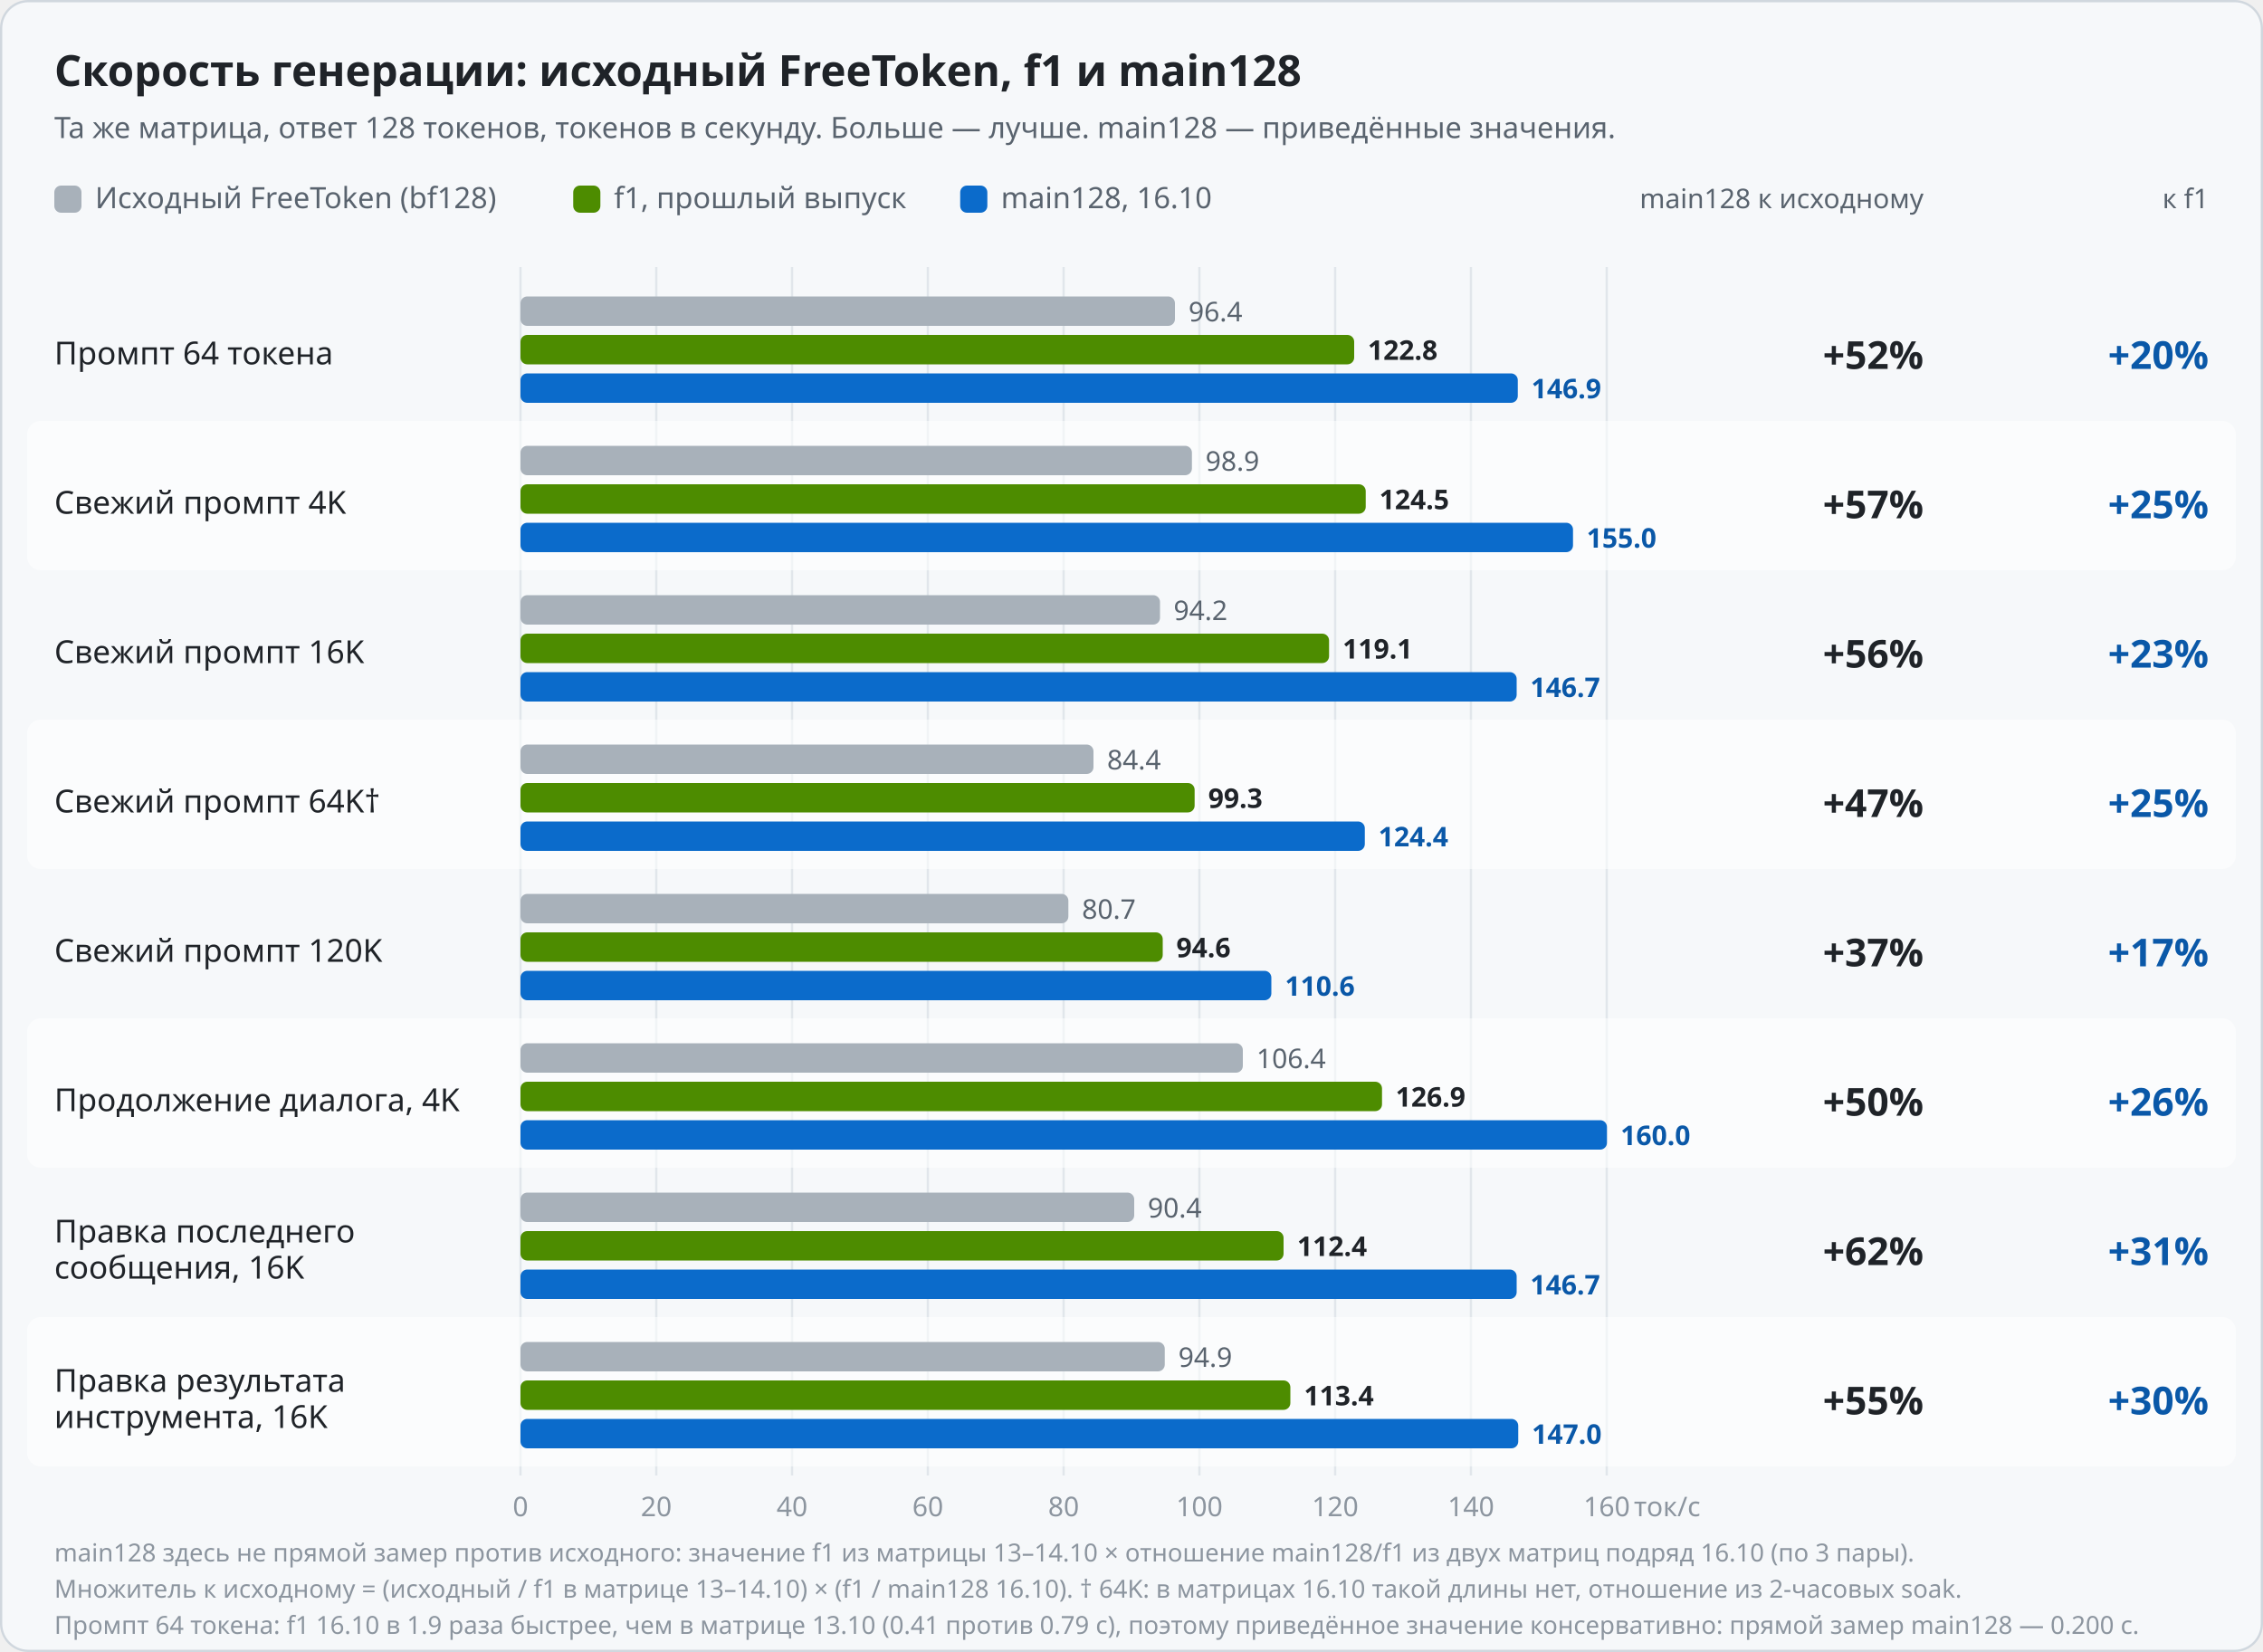
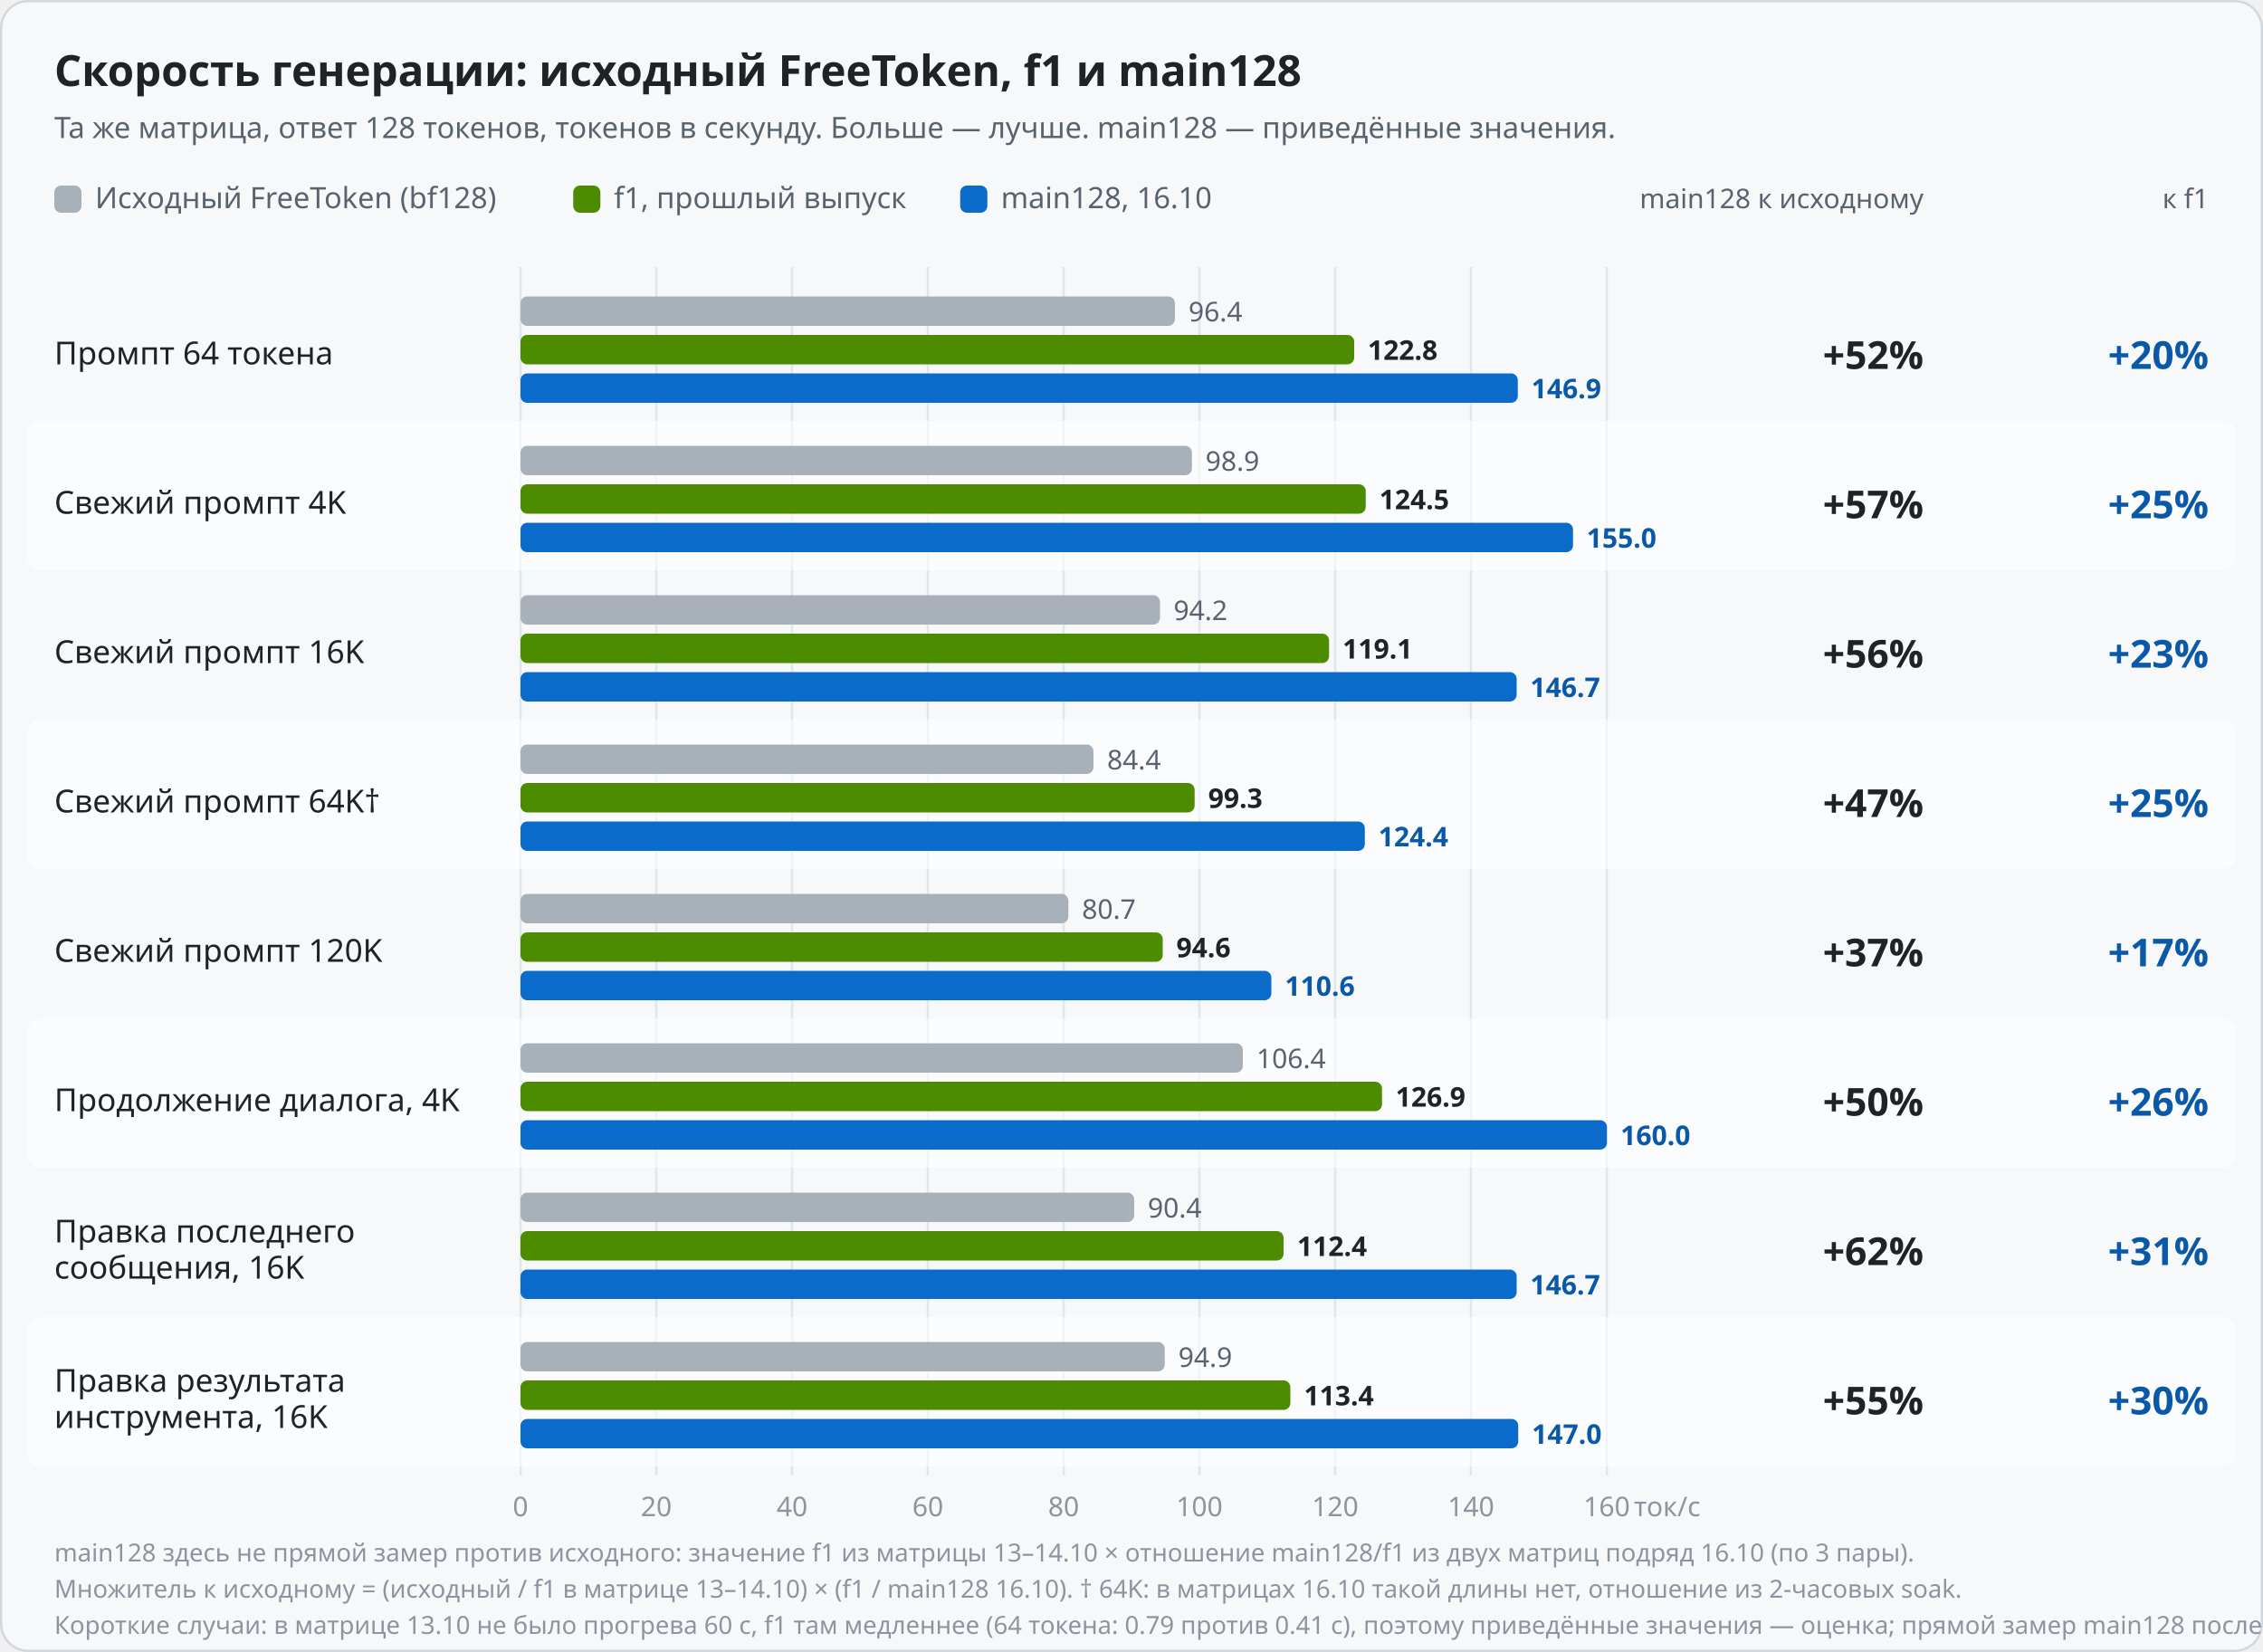
<svg xmlns="http://www.w3.org/2000/svg" width="1000" height="730" viewBox="0 0 1000 730" font-family="-apple-system,BlinkMacSystemFont,'Segoe UI','Noto Sans',Helvetica,Arial,sans-serif" role="img" aria-label="Скорость генерации: исходный FreeToken, f1 и main128">
  <rect x="0.5" y="0.5" width="999" height="729" rx="12" fill="#f6f8fa" stroke="#d0d7de" />
  <text x="24.0" y="38.0" font-size="19" fill="#1f2328" text-anchor="start" font-weight="600">Скорость генерации: исходный FreeToken, f1 и main128</text>
  <text x="24.0" y="61.0" font-size="13" fill="#59636e" text-anchor="start">Та же матрица, ответ 128 токенов, токенов в секунду. Больше — лучше. main128 — приведённые значения.</text>
  <rect x="24.0" y="82.0" width="12.0" height="12.0" rx="3" fill="#a8b1ba" />
  <text x="42.0" y="92.0" font-size="13" fill="#59636e" text-anchor="start">Исходный FreeToken (bf128)</text>
  <rect x="253.3" y="82.0" width="12.0" height="12.0" rx="3" fill="#4d8c00" />
  <text x="271.3" y="92.0" font-size="13" fill="#59636e" text-anchor="start">f1, прошлый выпуск</text>
  <rect x="424.3" y="82.0" width="12.0" height="12.0" rx="3" fill="#0b6bcb" />
  <text x="442.3" y="92.0" font-size="13" fill="#59636e" text-anchor="start">main128, 16.10</text>
  <text x="850.0" y="92.0" font-size="12" fill="#59636e" text-anchor="end">main128 к исходному</text>
  <text x="976.0" y="92.0" font-size="12" fill="#59636e" text-anchor="end">к f1</text>
  <line x1="230.0" y1="118.0" x2="230.0" y2="652.0" stroke="#e1e6eb" stroke-width="1" />
  <text x="230.0" y="670.0" font-size="12" fill="#8c959f" text-anchor="middle">0</text>
  <line x1="290.0" y1="118.0" x2="290.0" y2="652.0" stroke="#e1e6eb" stroke-width="1" />
  <text x="290.0" y="670.0" font-size="12" fill="#8c959f" text-anchor="middle">20</text>
  <line x1="350.0" y1="118.0" x2="350.0" y2="652.0" stroke="#e1e6eb" stroke-width="1" />
  <text x="350.0" y="670.0" font-size="12" fill="#8c959f" text-anchor="middle">40</text>
  <line x1="410.0" y1="118.0" x2="410.0" y2="652.0" stroke="#e1e6eb" stroke-width="1" />
  <text x="410.0" y="670.0" font-size="12" fill="#8c959f" text-anchor="middle">60</text>
  <line x1="470.0" y1="118.0" x2="470.0" y2="652.0" stroke="#e1e6eb" stroke-width="1" />
  <text x="470.0" y="670.0" font-size="12" fill="#8c959f" text-anchor="middle">80</text>
  <line x1="530.0" y1="118.0" x2="530.0" y2="652.0" stroke="#e1e6eb" stroke-width="1" />
  <text x="530.0" y="670.0" font-size="12" fill="#8c959f" text-anchor="middle">100</text>
  <line x1="590.0" y1="118.0" x2="590.0" y2="652.0" stroke="#e1e6eb" stroke-width="1" />
  <text x="590.0" y="670.0" font-size="12" fill="#8c959f" text-anchor="middle">120</text>
  <line x1="650.0" y1="118.0" x2="650.0" y2="652.0" stroke="#e1e6eb" stroke-width="1" />
  <text x="650.0" y="670.0" font-size="12" fill="#8c959f" text-anchor="middle">140</text>
  <line x1="710.0" y1="118.0" x2="710.0" y2="652.0" stroke="#e1e6eb" stroke-width="1" />
  <text x="710.0" y="670.0" font-size="12" fill="#8c959f" text-anchor="middle">160</text>
  <text x="722.0" y="670.0" font-size="12" fill="#8c959f" text-anchor="start">ток/с</text>
  <text x="24.0" y="161.0" font-size="14" fill="#1f2328" text-anchor="start">Промпт 64 токена</text>
  <rect x="230.0" y="131.0" width="289.2" height="13.0" rx="3" fill="#a8b1ba" />
  <text x="525.2" y="142.0" font-size="12" fill="#59636e" text-anchor="start">96.4</text>
  <rect x="230.0" y="148.0" width="368.4" height="13.0" rx="3" fill="#4d8c00" />
  <text x="604.4" y="159.0" font-size="12" fill="#1f2328" text-anchor="start" font-weight="600">122.8</text>
  <rect x="230.0" y="165.0" width="440.7" height="13.0" rx="3" fill="#0b6bcb" />
  <text x="676.7" y="176.0" font-size="12" fill="#0a58a8" text-anchor="start" font-weight="600">146.9</text>
  <text x="850.0" y="163.0" font-size="17" fill="#1f2328" text-anchor="end" font-weight="700">+52%</text>
  <text x="976.0" y="163.0" font-size="17" fill="#0a58a8" text-anchor="end" font-weight="700">+20%</text>
  <rect x="12.0" y="186.0" width="976.0" height="66.0" rx="6" fill="#ffffff" fill-opacity="0.55" />
  <text x="24.0" y="227.0" font-size="14" fill="#1f2328" text-anchor="start">Свежий промпт 4K</text>
  <rect x="230.0" y="197.0" width="296.7" height="13.0" rx="3" fill="#a8b1ba" />
  <text x="532.7" y="208.0" font-size="12" fill="#59636e" text-anchor="start">98.9</text>
  <rect x="230.0" y="214.0" width="373.5" height="13.0" rx="3" fill="#4d8c00" />
  <text x="609.5" y="225.0" font-size="12" fill="#1f2328" text-anchor="start" font-weight="600">124.5</text>
  <rect x="230.0" y="231.0" width="465.1" height="13.0" rx="3" fill="#0b6bcb" />
  <text x="701.1" y="242.0" font-size="12" fill="#0a58a8" text-anchor="start" font-weight="600">155.0</text>
  <text x="850.0" y="229.0" font-size="17" fill="#1f2328" text-anchor="end" font-weight="700">+57%</text>
  <text x="976.0" y="229.0" font-size="17" fill="#0a58a8" text-anchor="end" font-weight="700">+25%</text>
  <text x="24.0" y="293.0" font-size="14" fill="#1f2328" text-anchor="start">Свежий промпт 16K</text>
  <rect x="230.0" y="263.0" width="282.6" height="13.0" rx="3" fill="#a8b1ba" />
  <text x="518.6" y="274.0" font-size="12" fill="#59636e" text-anchor="start">94.2</text>
  <rect x="230.0" y="280.0" width="357.3" height="13.0" rx="3" fill="#4d8c00" />
  <text x="593.3" y="291.0" font-size="12" fill="#1f2328" text-anchor="start" font-weight="600">119.1</text>
  <rect x="230.0" y="297.0" width="440.2" height="13.0" rx="3" fill="#0b6bcb" />
  <text x="676.2" y="308.0" font-size="12" fill="#0a58a8" text-anchor="start" font-weight="600">146.7</text>
  <text x="850.0" y="295.0" font-size="17" fill="#1f2328" text-anchor="end" font-weight="700">+56%</text>
  <text x="976.0" y="295.0" font-size="17" fill="#0a58a8" text-anchor="end" font-weight="700">+23%</text>
  <rect x="12.0" y="318.0" width="976.0" height="66.0" rx="6" fill="#ffffff" fill-opacity="0.55" />
  <text x="24.0" y="359.0" font-size="14" fill="#1f2328" text-anchor="start">Свежий промпт 64K†</text>
  <rect x="230.0" y="329.0" width="253.2" height="13.0" rx="3" fill="#a8b1ba" />
  <text x="489.2" y="340.0" font-size="12" fill="#59636e" text-anchor="start">84.4</text>
  <rect x="230.0" y="346.0" width="297.9" height="13.0" rx="3" fill="#4d8c00" />
  <text x="533.9" y="357.0" font-size="12" fill="#1f2328" text-anchor="start" font-weight="600">99.3</text>
  <rect x="230.0" y="363.0" width="373.1" height="13.0" rx="3" fill="#0b6bcb" />
  <text x="609.1" y="374.0" font-size="12" fill="#0a58a8" text-anchor="start" font-weight="600">124.4</text>
  <text x="850.0" y="361.0" font-size="17" fill="#1f2328" text-anchor="end" font-weight="700">+47%</text>
  <text x="976.0" y="361.0" font-size="17" fill="#0a58a8" text-anchor="end" font-weight="700">+25%</text>
  <text x="24.0" y="425.0" font-size="14" fill="#1f2328" text-anchor="start">Свежий промпт 120K</text>
  <rect x="230.0" y="395.0" width="242.1" height="13.0" rx="3" fill="#a8b1ba" />
  <text x="478.1" y="406.0" font-size="12" fill="#59636e" text-anchor="start">80.7</text>
  <rect x="230.0" y="412.0" width="283.8" height="13.0" rx="3" fill="#4d8c00" />
  <text x="519.8" y="423.0" font-size="12" fill="#1f2328" text-anchor="start" font-weight="600">94.6</text>
  <rect x="230.0" y="429.0" width="331.8" height="13.0" rx="3" fill="#0b6bcb" />
  <text x="567.8" y="440.0" font-size="12" fill="#0a58a8" text-anchor="start" font-weight="600">110.6</text>
  <text x="850.0" y="427.0" font-size="17" fill="#1f2328" text-anchor="end" font-weight="700">+37%</text>
  <text x="976.0" y="427.0" font-size="17" fill="#0a58a8" text-anchor="end" font-weight="700">+17%</text>
  <rect x="12.0" y="450.0" width="976.0" height="66.0" rx="6" fill="#ffffff" fill-opacity="0.55" />
  <text x="24.0" y="491.0" font-size="14" fill="#1f2328" text-anchor="start">Продолжение диалога, 4K</text>
  <rect x="230.0" y="461.0" width="319.2" height="13.0" rx="3" fill="#a8b1ba" />
  <text x="555.2" y="472.0" font-size="12" fill="#59636e" text-anchor="start">106.4</text>
  <rect x="230.0" y="478.0" width="380.7" height="13.0" rx="3" fill="#4d8c00" />
  <text x="616.7" y="489.0" font-size="12" fill="#1f2328" text-anchor="start" font-weight="600">126.9</text>
  <rect x="230.0" y="495.0" width="480.1" height="13.0" rx="3" fill="#0b6bcb" />
  <text x="716.1" y="506.0" font-size="12" fill="#0a58a8" text-anchor="start" font-weight="600">160.0</text>
  <text x="850.0" y="493.0" font-size="17" fill="#1f2328" text-anchor="end" font-weight="700">+50%</text>
  <text x="976.0" y="493.0" font-size="17" fill="#0a58a8" text-anchor="end" font-weight="700">+26%</text>
  <text x="24.0" y="549.0" font-size="14" fill="#1f2328" text-anchor="start">Правка последнего</text>
  <text x="24.0" y="565.0" font-size="14" fill="#1f2328" text-anchor="start">сообщения, 16K</text>
  <rect x="230.0" y="527.0" width="271.2" height="13.0" rx="3" fill="#a8b1ba" />
  <text x="507.2" y="538.0" font-size="12" fill="#59636e" text-anchor="start">90.4</text>
  <rect x="230.0" y="544.0" width="337.2" height="13.0" rx="3" fill="#4d8c00" />
  <text x="573.2" y="555.0" font-size="12" fill="#1f2328" text-anchor="start" font-weight="600">112.4</text>
  <rect x="230.0" y="561.0" width="440.2" height="13.0" rx="3" fill="#0b6bcb" />
  <text x="676.2" y="572.0" font-size="12" fill="#0a58a8" text-anchor="start" font-weight="600">146.7</text>
  <text x="850.0" y="559.0" font-size="17" fill="#1f2328" text-anchor="end" font-weight="700">+62%</text>
  <text x="976.0" y="559.0" font-size="17" fill="#0a58a8" text-anchor="end" font-weight="700">+31%</text>
  <rect x="12.0" y="582.0" width="976.0" height="66.0" rx="6" fill="#ffffff" fill-opacity="0.55" />
  <text x="24.0" y="615.0" font-size="14" fill="#1f2328" text-anchor="start">Правка результата</text>
  <text x="24.0" y="631.0" font-size="14" fill="#1f2328" text-anchor="start">инструмента, 16K</text>
  <rect x="230.0" y="593.0" width="284.7" height="13.0" rx="3" fill="#a8b1ba" />
  <text x="520.7" y="604.0" font-size="12" fill="#59636e" text-anchor="start">94.9</text>
  <rect x="230.0" y="610.0" width="340.2" height="13.0" rx="3" fill="#4d8c00" />
  <text x="576.2" y="621.0" font-size="12" fill="#1f2328" text-anchor="start" font-weight="600">113.4</text>
  <rect x="230.0" y="627.0" width="440.9" height="13.0" rx="3" fill="#0b6bcb" />
  <text x="676.9" y="638.0" font-size="12" fill="#0a58a8" text-anchor="start" font-weight="600">147.0</text>
  <text x="850.0" y="625.0" font-size="17" fill="#1f2328" text-anchor="end" font-weight="700">+55%</text>
  <text x="976.0" y="625.0" font-size="17" fill="#0a58a8" text-anchor="end" font-weight="700">+30%</text>
  <text x="24.0" y="690.0" font-size="11" fill="#8c959f" text-anchor="start">main128 здесь не прямой замер против исходного: значение f1 из матрицы 13–14.10 × отношение main128/f1 из двух матриц подряд 16.10 (по 3 пары).</text>
  <text x="24.0" y="706.0" font-size="11" fill="#8c959f" text-anchor="start">Множитель к исходному = (исходный / f1 в матрице 13–14.10) × (f1 / main128 16.10). † 64K: в матрицах 16.10 такой длины нет, отношение из 2-часовых soak.</text>
-   <text x="24.0" y="722.0" font-size="11" fill="#8c959f" text-anchor="start">Промпт 64 токена: f1 16.10 в 1.9 раза быстрее, чем в матрице 13.10 (0.41 против 0.79 с), поэтому приведённое значение консервативно: прямой замер main128 — 0.200 с.</text>
+   <text x="24.0" y="722.0" font-size="11" fill="#8c959f" text-anchor="start">Короткие случаи: в матрице 13.10 не было прогрева 60 с, f1 там медленнее (64 токена: 0.79 против 0.41 с), поэтому приведённые значения — оценка; прямой замер main128 после прогрева — 0.200 с.</text>
</svg>
